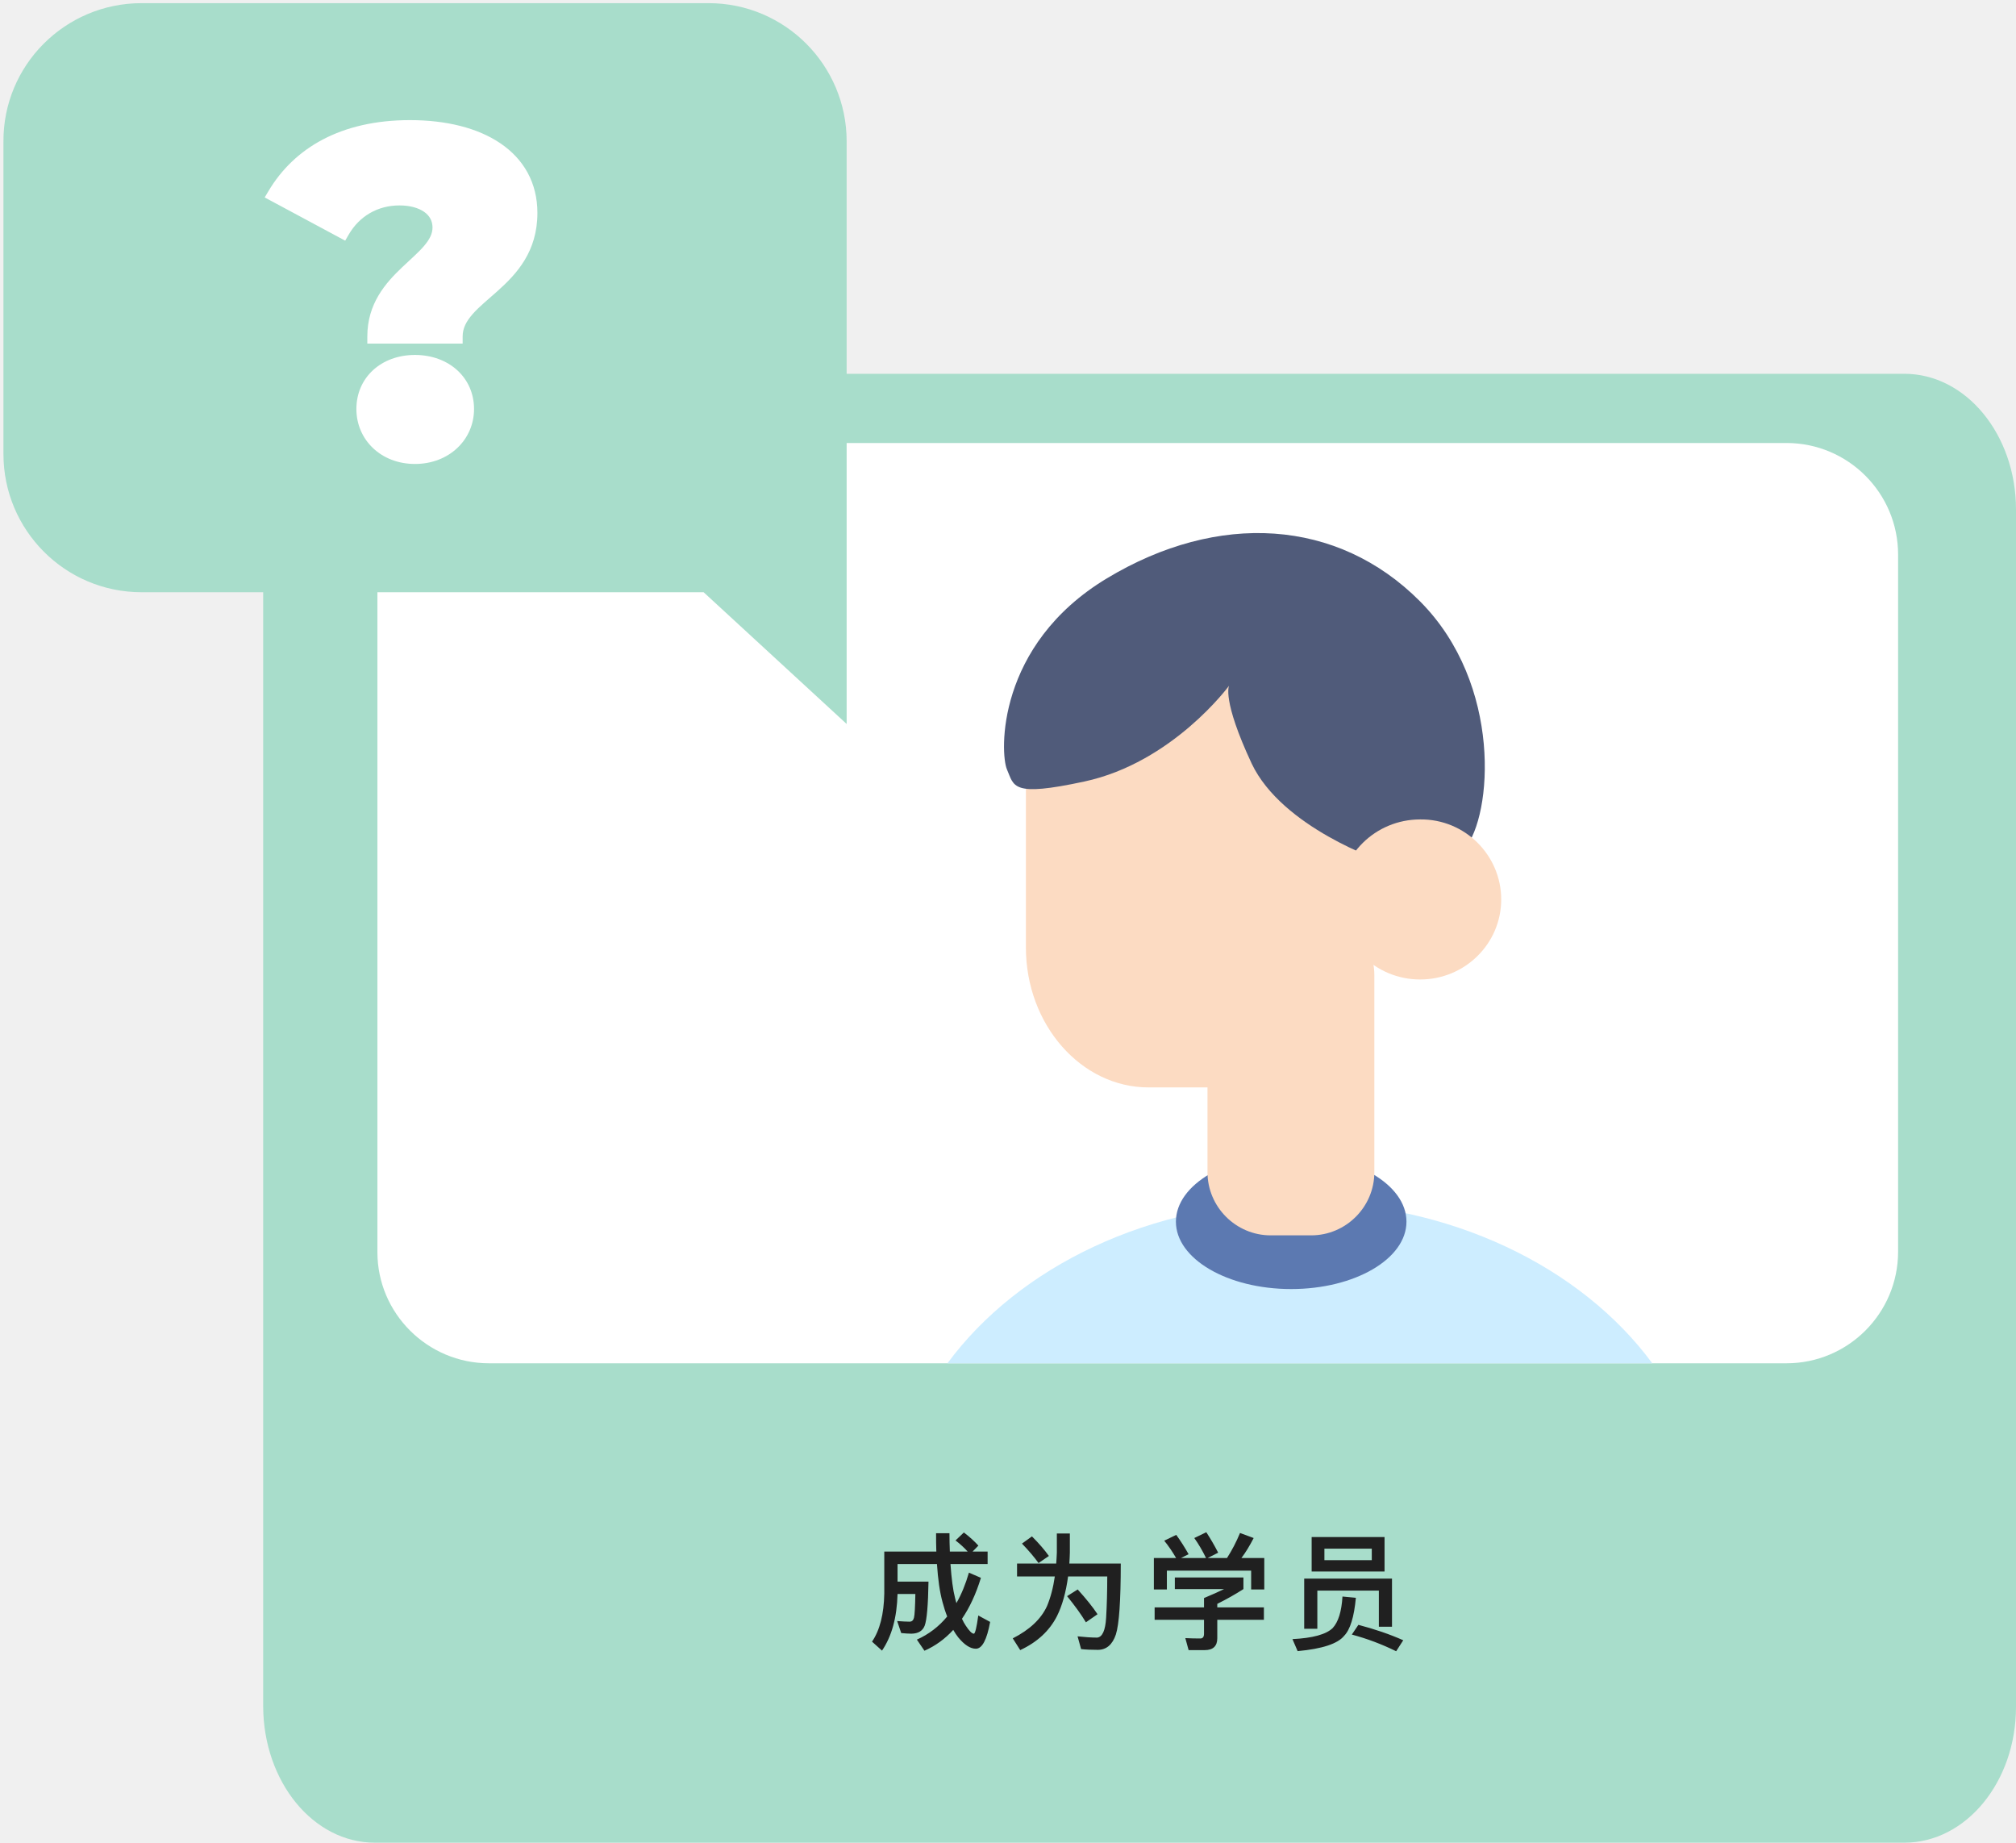
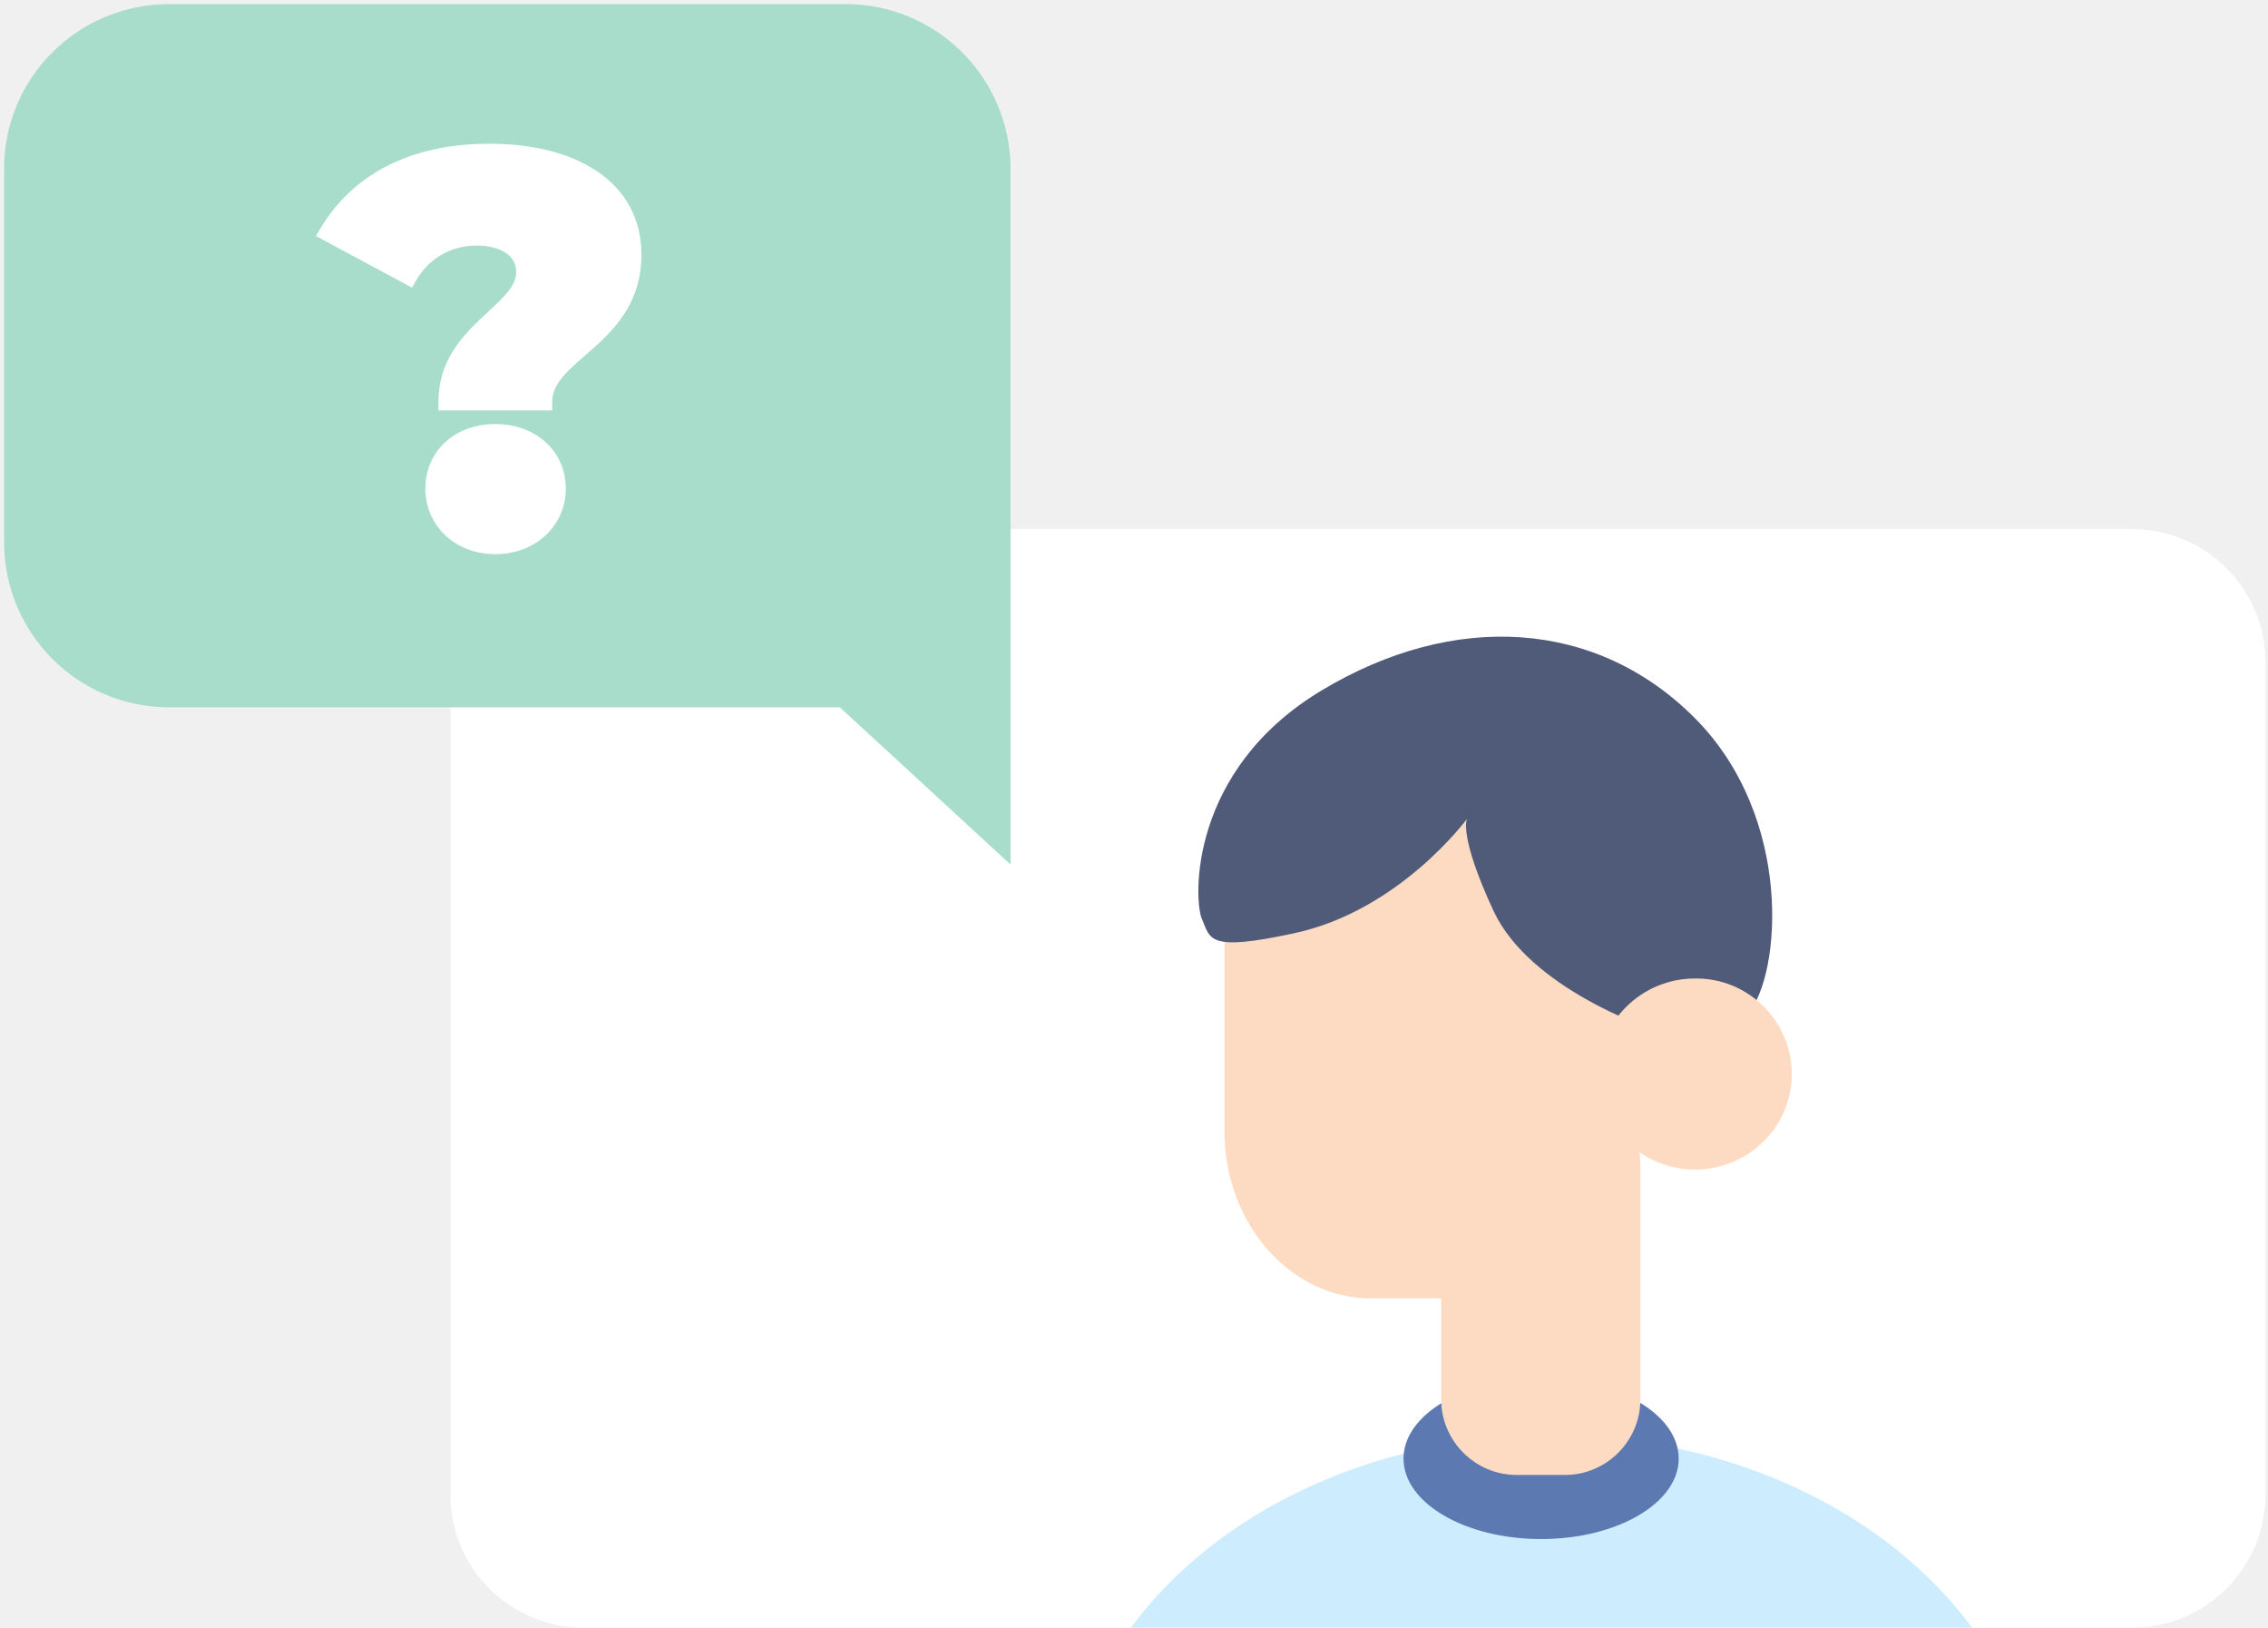
- <svg xmlns="http://www.w3.org/2000/svg" width="383" height="350" viewBox="0 0 383 350" fill="none">
-   <path d="M71.2 350H361.8C373.5 350 383 338.446 383 324.216V96.784C383 82.554 373.5 71 361.8 71H71.2C59.5 71 50 82.554 50 96.784V324.216C50.1 338.446 59.5 350 71.2 350Z" fill="#A8DDCB" />
-   <path d="M92.901 258.945H339.401C351.101 258.945 360.601 249.445 360.601 237.745V105.345C360.601 93.644 351.101 84.144 339.401 84.144H92.901C81.201 84.144 71.701 93.644 71.701 105.345V237.845C71.701 249.445 81.201 258.945 92.901 258.945Z" fill="white" />
-   <path d="M313.9 258.944H180C193.5 240.644 218.4 228.344 247 228.344C275.5 228.344 300.4 240.644 313.9 258.944Z" fill="#CDEDFF" />
-   <path d="M245.3 244.844C257.395 244.844 267.2 239.113 267.2 232.044C267.2 224.975 257.395 219.244 245.3 219.244C233.205 219.244 223.4 224.975 223.4 232.044C223.4 239.113 233.205 244.844 245.3 244.844Z" fill="#5C79B1" />
-   <path d="M218.3 123.545H237.6C250.4 123.545 260.9 135.545 260.9 150.145V180.045C260.9 180.845 260.9 181.745 260.8 182.545C261 183.445 261.1 184.345 261.1 185.245V203.445V204.445V222.645C261.1 229.245 255.7 234.645 249.1 234.645H241.4C234.8 234.645 229.4 229.245 229.4 222.645V206.545H218.2C205.4 206.545 194.9 194.645 194.9 179.945V150.045C194.9 135.445 205.4 123.545 218.3 123.545Z" fill="#FCDBC2" />
-   <path d="M262.5 163.544C262.5 163.544 243.6 157.244 237.8 145.044C232.1 132.844 233.5 130.244 233.5 130.244C233.5 130.244 222.8 144.844 206 148.444C192.1 151.444 192.7 149.344 191.3 146.144C190 143.144 189.2 122.544 210.3 109.844C231.4 97.144 254.1 98.444 269.8 114.244C285.5 130.044 283.5 154.944 278.3 161.144C273 167.344 266.1 170.744 262.5 163.544Z" fill="#505B7A" />
-   <path d="M285.2 170.844C285.2 179.244 278.3 186.044 269.8 186.044C261.3 186.044 254.4 179.244 254.4 170.844C254.4 162.444 261.3 155.644 269.8 155.644C278.3 155.544 285.2 162.444 285.2 170.844Z" fill="#FCDBC2" />
-   <path d="M26.901 1.944H134.601C148.401 1.944 159.501 13.144 159.501 26.844V70.844V86.244V134.444L134.201 111.144H26.901C13.101 111.144 2.001 99.944 2.001 86.244V26.944C1.901 13.144 13.101 1.944 26.901 1.944Z" fill="#A8DDCB" stroke="#A8DDCB" stroke-width="2.692" stroke-miterlimit="10" />
-   <path d="M71.13 63.915H86.546C86.546 55.947 100.75 53.955 100.75 40.444C100.75 29.878 91.223 24.162 77.886 24.162C65.154 24.162 56.754 29.272 52.163 36.98L65.068 43.909C67.32 40.011 71.217 37.673 75.894 37.673C80.311 37.673 83.515 39.752 83.515 43.216C83.515 49.711 71.13 52.569 71.13 63.915ZM78.838 86.779C84.641 86.779 88.712 82.709 88.712 77.686C88.712 72.576 84.641 68.765 78.838 68.765C73.036 68.765 69.052 72.576 69.052 77.686C69.052 82.709 73.036 86.779 78.838 86.779Z" fill="white" />
-   <path d="M71.13 63.915H69.784V65.261H71.13V63.915ZM86.546 63.915V65.261H87.893V63.915H86.546ZM52.163 36.98L51.007 36.291L50.287 37.5L51.526 38.166L52.163 36.98ZM65.068 43.909L64.431 45.095L65.581 45.712L66.233 44.582L65.068 43.909ZM71.13 65.261H86.546V62.569H71.13V65.261ZM87.893 63.915C87.893 62.374 88.563 61.059 89.778 59.674C91.038 58.236 92.686 56.928 94.547 55.261C98.18 52.004 102.096 47.789 102.096 40.444H99.404C99.404 46.611 96.219 50.147 92.75 53.256C91.06 54.771 89.156 56.299 87.754 57.899C86.306 59.55 85.2 61.472 85.2 63.915H87.893ZM102.096 40.444C102.096 34.692 99.474 30.214 95.076 27.227C90.732 24.277 84.722 22.816 77.886 22.816V25.508C84.387 25.508 89.809 26.905 93.563 29.454C97.263 31.967 99.404 35.631 99.404 40.444H102.096ZM77.886 22.816C64.75 22.816 55.874 28.119 51.007 36.291L53.32 37.669C57.633 30.425 65.559 25.508 77.886 25.508V22.816ZM51.526 38.166L64.431 45.095L65.705 42.723L52.8 35.794L51.526 38.166ZM66.233 44.582C68.249 41.094 71.706 39.019 75.894 39.019V36.327C70.728 36.327 66.391 38.929 63.902 43.235L66.233 44.582ZM75.894 39.019C77.911 39.019 79.521 39.496 80.586 40.246C81.611 40.968 82.169 41.957 82.169 43.216H84.861C84.861 41.01 83.817 39.228 82.136 38.044C80.494 36.889 78.294 36.327 75.894 36.327V39.019ZM82.169 43.216C82.169 44.375 81.627 45.468 80.557 46.72C79.456 48.009 78.022 49.224 76.395 50.771C73.24 53.772 69.784 57.661 69.784 63.915H72.477C72.477 58.824 75.213 55.611 78.251 52.722C79.72 51.325 81.382 49.898 82.603 48.469C83.855 47.005 84.861 45.304 84.861 43.216H82.169ZM78.838 88.126C85.311 88.126 90.058 83.524 90.058 77.686H87.366C87.366 81.894 83.972 85.433 78.838 85.433V88.126ZM90.058 77.686C90.058 71.72 85.267 67.419 78.838 67.419V70.111C84.016 70.111 87.366 73.432 87.366 77.686H90.058ZM78.838 67.419C72.394 67.419 67.706 71.735 67.706 77.686H70.398C70.398 73.417 73.678 70.111 78.838 70.111V67.419ZM67.706 77.686C67.706 83.509 72.35 88.126 78.838 88.126V85.433C73.721 85.433 70.398 81.909 70.398 77.686H67.706Z" fill="white" />
-   <path d="M183.116 291.08L181.532 292.592C182.468 293.312 183.236 294.032 183.836 294.704H180.452C180.404 293.6 180.38 292.448 180.38 291.224H177.836C177.836 292.424 177.836 293.6 177.884 294.704H167.996V302.696C167.924 306.584 167.156 309.632 165.668 311.816L167.564 313.52C169.412 310.808 170.396 307.232 170.516 302.768H173.9C173.852 305.216 173.78 306.728 173.636 307.28C173.516 307.76 173.252 308 172.868 308.024C172.196 308.024 171.404 307.976 170.444 307.904L171.212 310.184C171.932 310.256 172.58 310.304 173.156 310.304C174.452 310.28 175.292 309.776 175.676 308.768C176.084 307.664 176.324 304.88 176.396 300.416H170.516V297.08H178.004C178.196 299.96 178.532 302.384 179.06 304.304C179.324 305.288 179.612 306.2 179.948 307.04C178.364 308.96 176.444 310.424 174.188 311.432L175.628 313.544C177.692 312.632 179.516 311.312 181.1 309.584C181.388 310.112 181.724 310.592 182.06 311.024C183.236 312.44 184.34 313.16 185.396 313.16C186.596 313.16 187.484 311.456 188.108 308.072L185.852 306.848C185.54 309.152 185.252 310.304 185.012 310.304C184.652 310.304 184.124 309.776 183.452 308.744C183.212 308.384 182.972 307.952 182.756 307.472C184.22 305.336 185.42 302.744 186.356 299.696L184.076 298.712C183.452 300.872 182.66 302.816 181.7 304.496C181.604 304.16 181.508 303.848 181.436 303.512C181.052 302.024 180.764 299.864 180.572 297.08H187.628V294.704H184.772L185.876 293.576C185.108 292.736 184.196 291.896 183.116 291.08ZM196.052 291.824L194.156 293.192C195.452 294.536 196.508 295.784 197.3 296.888L199.268 295.544C198.5 294.464 197.444 293.216 196.052 291.824ZM204.74 301.904L202.724 303.176C204.212 305 205.412 306.656 206.3 308.144L208.508 306.608C207.62 305.264 206.372 303.704 204.74 301.904ZM200.78 291.272V294.896C200.756 295.592 200.708 296.288 200.66 296.984H193.22V299.432H200.396C200.084 301.592 199.58 303.464 198.908 305.072C197.78 307.52 195.62 309.56 192.404 311.192L193.82 313.424C197.06 311.912 199.388 309.752 200.804 306.968C201.812 304.952 202.508 302.432 202.916 299.432H210.356C210.356 302.264 210.284 304.904 210.14 307.304C209.996 309.704 209.42 310.952 208.436 311.048C207.308 311.048 206.06 310.952 204.716 310.808L205.388 313.232C206.252 313.328 207.308 313.376 208.556 313.376C210.188 313.376 211.34 312.392 211.988 310.472C212.612 308.552 212.924 304.04 212.924 296.984H203.156C203.204 296.312 203.228 295.616 203.252 294.896V291.272H200.78ZM240.188 295.928H235.844C236.636 294.896 237.404 293.624 238.172 292.136L235.58 291.176C234.884 292.856 234.068 294.44 233.108 295.928H229.436L231.428 294.92C230.708 293.504 229.94 292.208 229.172 291.032L226.892 292.136C227.684 293.24 228.428 294.512 229.124 295.928H224.372L225.812 295.208C225.044 293.864 224.276 292.64 223.46 291.536L221.18 292.64C221.972 293.6 222.716 294.704 223.436 295.928H219.212V301.904H221.684V298.328H237.692V301.904H240.188V295.928ZM223.196 299.624V301.832H232.556C231.596 302.312 230.324 302.864 228.74 303.536V305.312H219.356V307.664H228.74V310.328C228.74 310.904 228.5 311.216 228.044 311.216C227.012 311.216 226.052 311.192 225.188 311.144L225.812 313.424H228.884C230.468 313.424 231.26 312.656 231.26 311.168V307.664H240.116V305.312H231.26V304.64C233.084 303.728 234.74 302.792 236.228 301.832V299.624H223.196ZM264.452 299.84H247.772V309.368H250.268V302.12H261.956V308.984H264.452V299.84ZM249.188 291.944V298.496H263.036V291.944H249.188ZM260.612 296.336H251.612V294.152H260.612V296.336ZM255.044 303.248C254.876 306.08 254.252 308.096 253.172 309.248C251.924 310.448 249.38 311.144 245.54 311.336L246.524 313.616C251.228 313.184 254.156 312.2 255.356 310.712C256.508 309.536 257.252 307.136 257.588 303.488L255.044 303.248ZM258.068 308.624L256.82 310.472C259.7 311.24 262.508 312.296 265.244 313.64L266.588 311.552C263.996 310.4 261.164 309.44 258.068 308.624Z" fill="#202020" />
+ <svg xmlns="http://www.w3.org/2000/svg" width="361" height="259" viewBox="0 0 361 259" fill="none">
+   <path d="M92.901 259H339.401C351.101 259 360.601 249.5 360.601 237.8V105.4C360.601 93.7 351.101 84.2 339.401 84.2H92.901C81.201 84.2 71.701 93.7 71.701 105.4V237.9C71.701 249.5 81.201 259 92.901 259Z" fill="white" />
+   <path d="M313.9 259H180C193.5 240.7 218.4 228.4 247 228.4C275.5 228.4 300.4 240.7 313.9 259Z" fill="#CDEDFF" />
+   <path d="M245.3 244.9C257.395 244.9 267.2 239.169 267.2 232.1C267.2 225.031 257.395 219.3 245.3 219.3C233.205 219.3 223.4 225.031 223.4 232.1C223.4 239.169 233.205 244.9 245.3 244.9Z" fill="#5C79B1" />
+   <path d="M218.3 123.6H237.6C250.4 123.6 260.9 135.6 260.9 150.2V180.1C260.9 180.9 260.9 181.8 260.8 182.6C261 183.5 261.1 184.4 261.1 185.3V203.5V204.5V222.7C261.1 229.3 255.7 234.7 249.1 234.7H241.4C234.8 234.7 229.4 229.3 229.4 222.7V206.6H218.2C205.4 206.6 194.9 194.7 194.9 180V150.1C194.9 135.5 205.4 123.6 218.3 123.6Z" fill="#FCDBC2" />
+   <path d="M262.5 163.6C262.5 163.6 243.6 157.3 237.8 145.1C232.1 132.9 233.5 130.3 233.5 130.3C233.5 130.3 222.8 144.9 206 148.5C192.1 151.5 192.7 149.4 191.3 146.2C190 143.2 189.2 122.6 210.3 109.9C231.4 97.2 254.101 98.5 269.801 114.3C285.501 130.1 283.501 155 278.301 161.2C273.001 167.4 266.1 170.8 262.5 163.6Z" fill="#505B7A" />
+   <path d="M285.2 170.9C285.2 179.3 278.3 186.1 269.8 186.1C261.3 186.1 254.4 179.3 254.4 170.9C254.4 162.5 261.3 155.7 269.8 155.7C278.3 155.6 285.2 162.5 285.2 170.9Z" fill="#FCDBC2" />
+   <path d="M26.901 2H134.601C148.401 2 159.501 13.2 159.501 26.9V70.9V86.3V134.5L134.201 111.2H26.901C13.101 111.2 2.001 100 2.001 86.3V27C1.901 13.2 13.101 2 26.901 2Z" fill="#A8DDCB" stroke="#A8DDCB" stroke-width="2.692" stroke-miterlimit="10" />
+   <path d="M71.13 63.971H86.546C86.546 56.003 100.75 54.011 100.75 40.5C100.75 29.934 91.223 24.218 77.886 24.218C65.154 24.218 56.754 29.328 52.163 37.036L65.068 43.964C67.32 40.067 71.217 37.729 75.894 37.729C80.311 37.729 83.515 39.807 83.515 43.272C83.515 49.767 71.13 52.625 71.13 63.971ZM78.838 86.835C84.641 86.835 88.712 82.765 88.712 77.741C88.712 72.632 84.641 68.821 78.838 68.821C73.036 68.821 69.052 72.632 69.052 77.741C69.052 82.765 73.036 86.835 78.838 86.835Z" fill="white" />
+   <path d="M71.13 63.971H69.784V65.317H71.13V63.971ZM86.546 63.971V65.317H87.893V63.971H86.546ZM52.163 37.036L51.007 36.347L50.287 37.556L51.526 38.222L52.163 37.036ZM65.068 43.964L64.431 45.15L65.581 45.768L66.233 44.638L65.068 43.964ZM71.13 65.317H86.546V62.624H71.13V65.317ZM87.893 63.971C87.893 62.429 88.563 61.115 89.778 59.73C91.038 58.292 92.686 56.984 94.547 55.316C98.18 52.06 102.096 47.844 102.096 40.5H99.404C99.404 46.666 96.219 50.203 92.75 53.312C91.06 54.827 89.156 56.355 87.754 57.954C86.306 59.605 85.2 61.528 85.2 63.971H87.893ZM102.096 40.5C102.096 34.747 99.474 30.27 95.076 27.283C90.732 24.333 84.722 22.872 77.886 22.872V25.564C84.387 25.564 89.809 26.961 93.563 29.51C97.263 32.023 99.404 35.687 99.404 40.5H102.096ZM77.886 22.872C64.75 22.872 55.874 28.174 51.007 36.347L53.32 37.724C57.633 30.481 65.559 25.564 77.886 25.564V22.872ZM51.526 38.222L64.431 45.15L65.705 42.778L52.8 35.85L51.526 38.222ZM66.233 44.638C68.249 41.15 71.706 39.075 75.894 39.075V36.382C70.728 36.382 66.391 38.984 63.902 43.291L66.233 44.638ZM75.894 39.075C77.911 39.075 79.521 39.552 80.586 40.302C81.611 41.023 82.169 42.013 82.169 43.272H84.861C84.861 41.066 83.817 39.284 82.136 38.1C80.494 36.944 78.294 36.382 75.894 36.382V39.075ZM82.169 43.272C82.169 44.431 81.627 45.523 80.557 46.776C79.456 48.064 78.022 49.279 76.395 50.827C73.24 53.827 69.784 57.717 69.784 63.971H72.477C72.477 58.879 75.213 55.667 78.251 52.778C79.72 51.381 81.382 49.954 82.603 48.525C83.855 47.06 84.861 45.36 84.861 43.272H82.169ZM78.838 88.181C85.311 88.181 90.058 83.58 90.058 77.741H87.366C87.366 81.949 83.972 85.489 78.838 85.489V88.181ZM90.058 77.741C90.058 71.775 85.267 67.475 78.838 67.475V70.167C84.016 70.167 87.366 73.488 87.366 77.741H90.058ZM78.838 67.475C72.394 67.475 67.706 71.79 67.706 77.741H70.398C70.398 73.472 73.678 70.167 78.838 70.167V67.475ZM67.706 77.741C67.706 83.564 72.35 88.181 78.838 88.181V85.489C73.721 85.489 70.398 81.965 70.398 77.741H67.706Z" fill="white" />
</svg>
